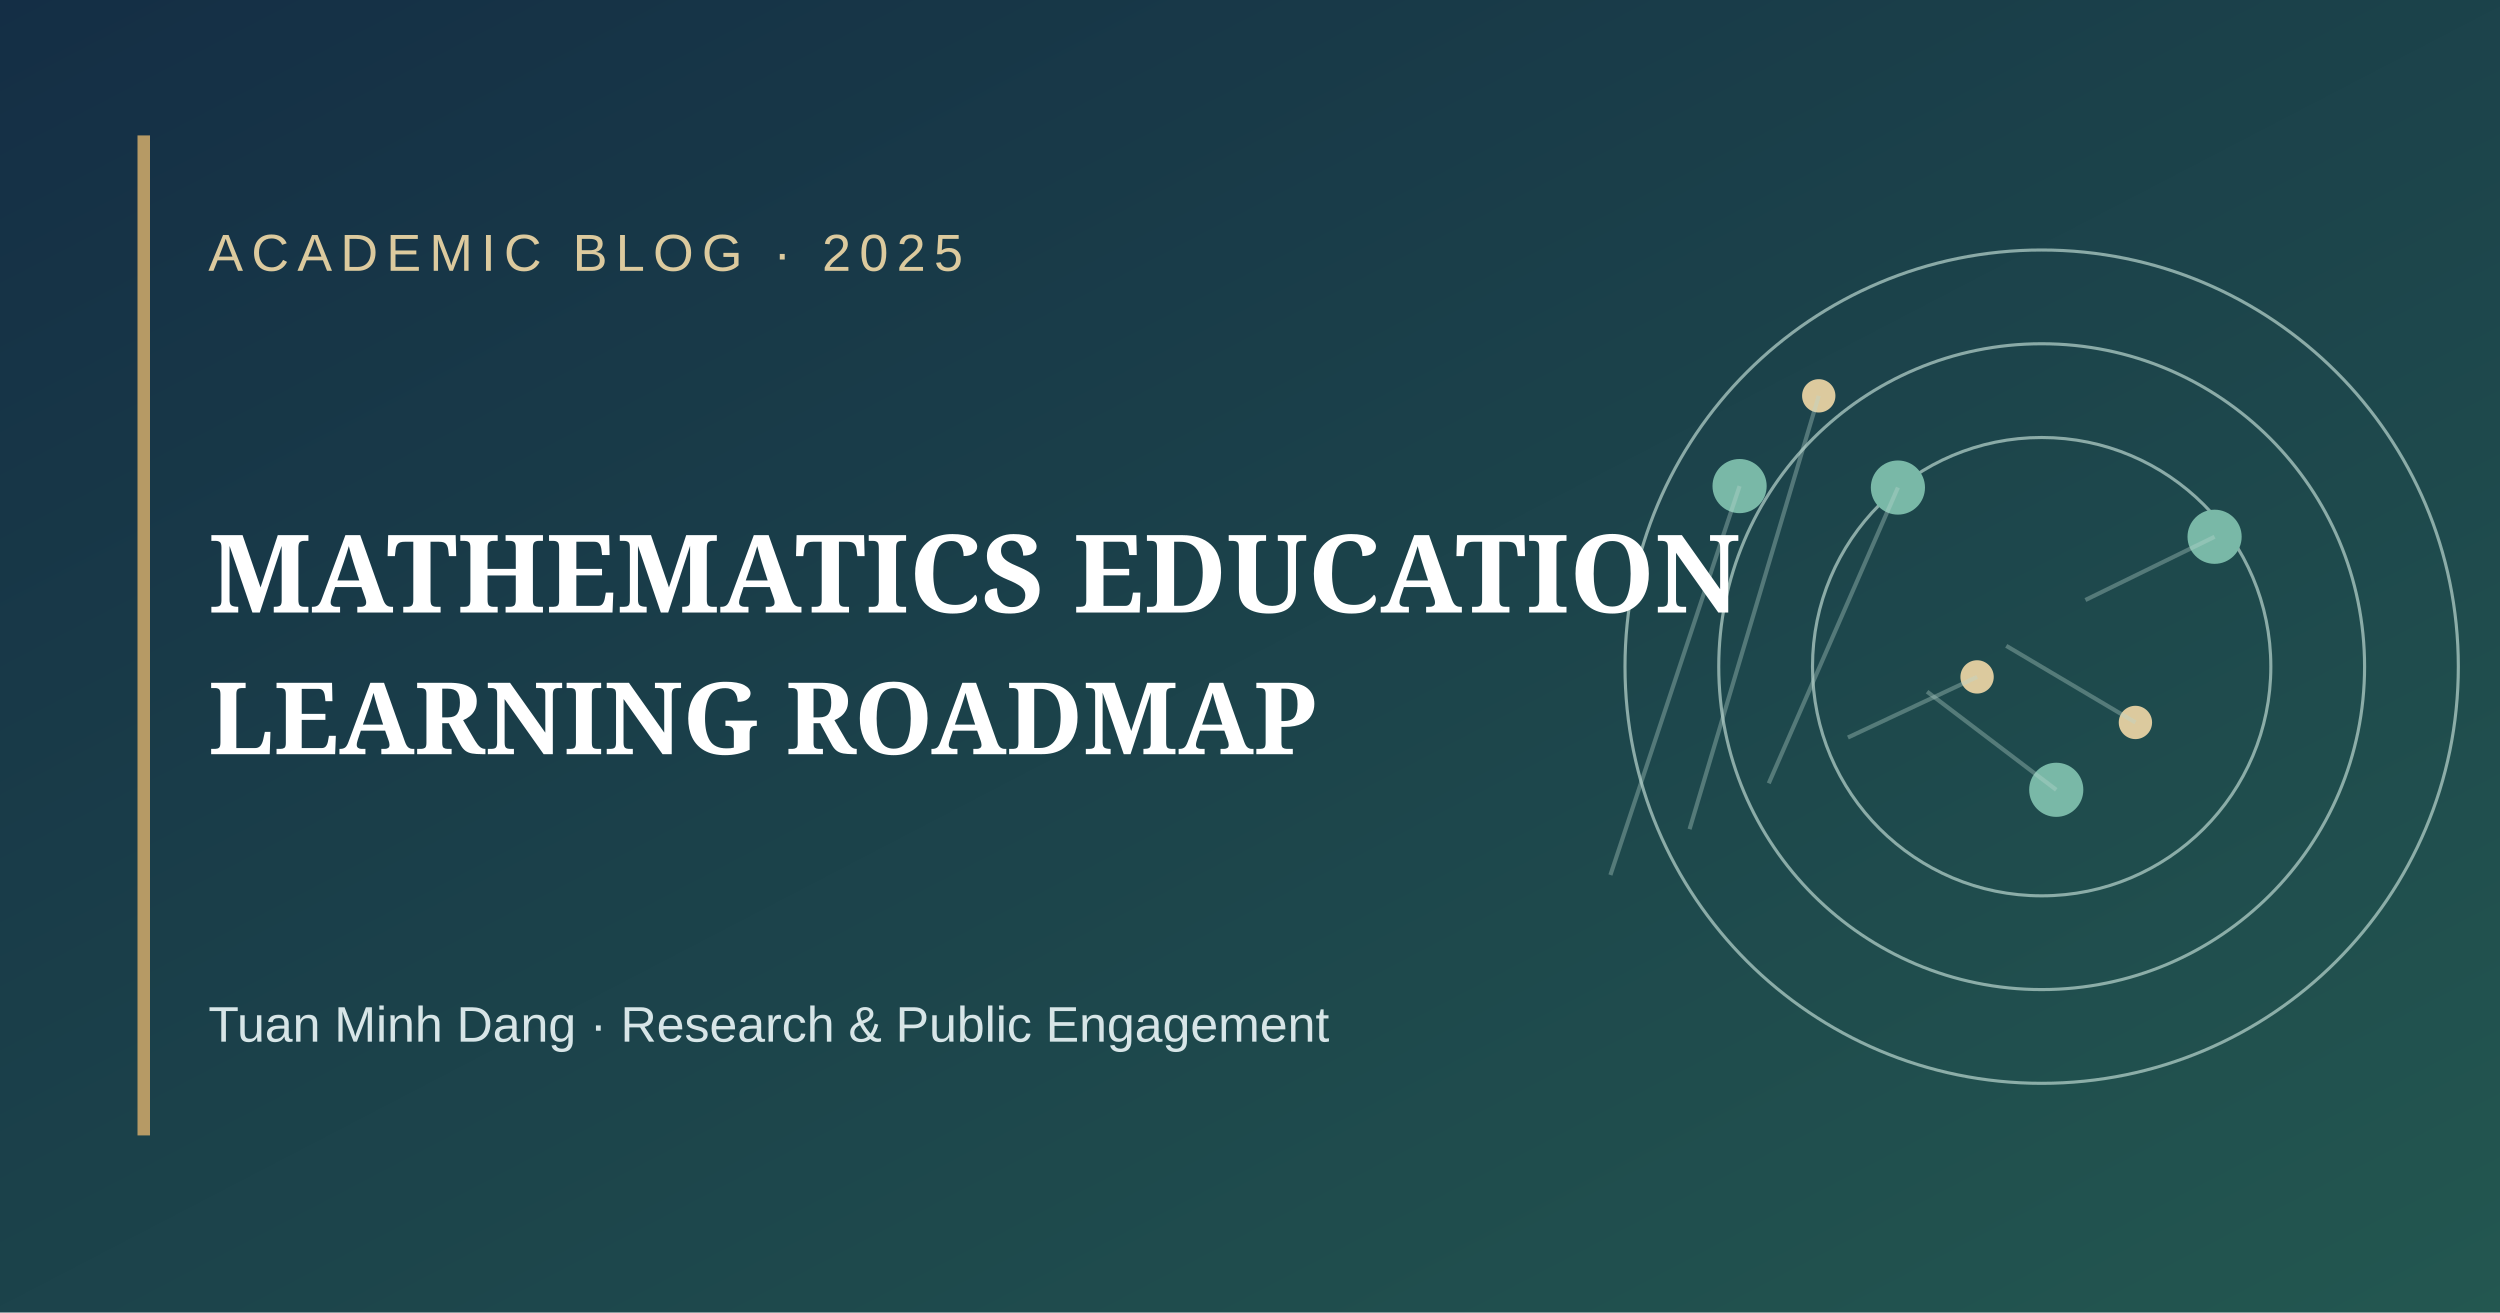
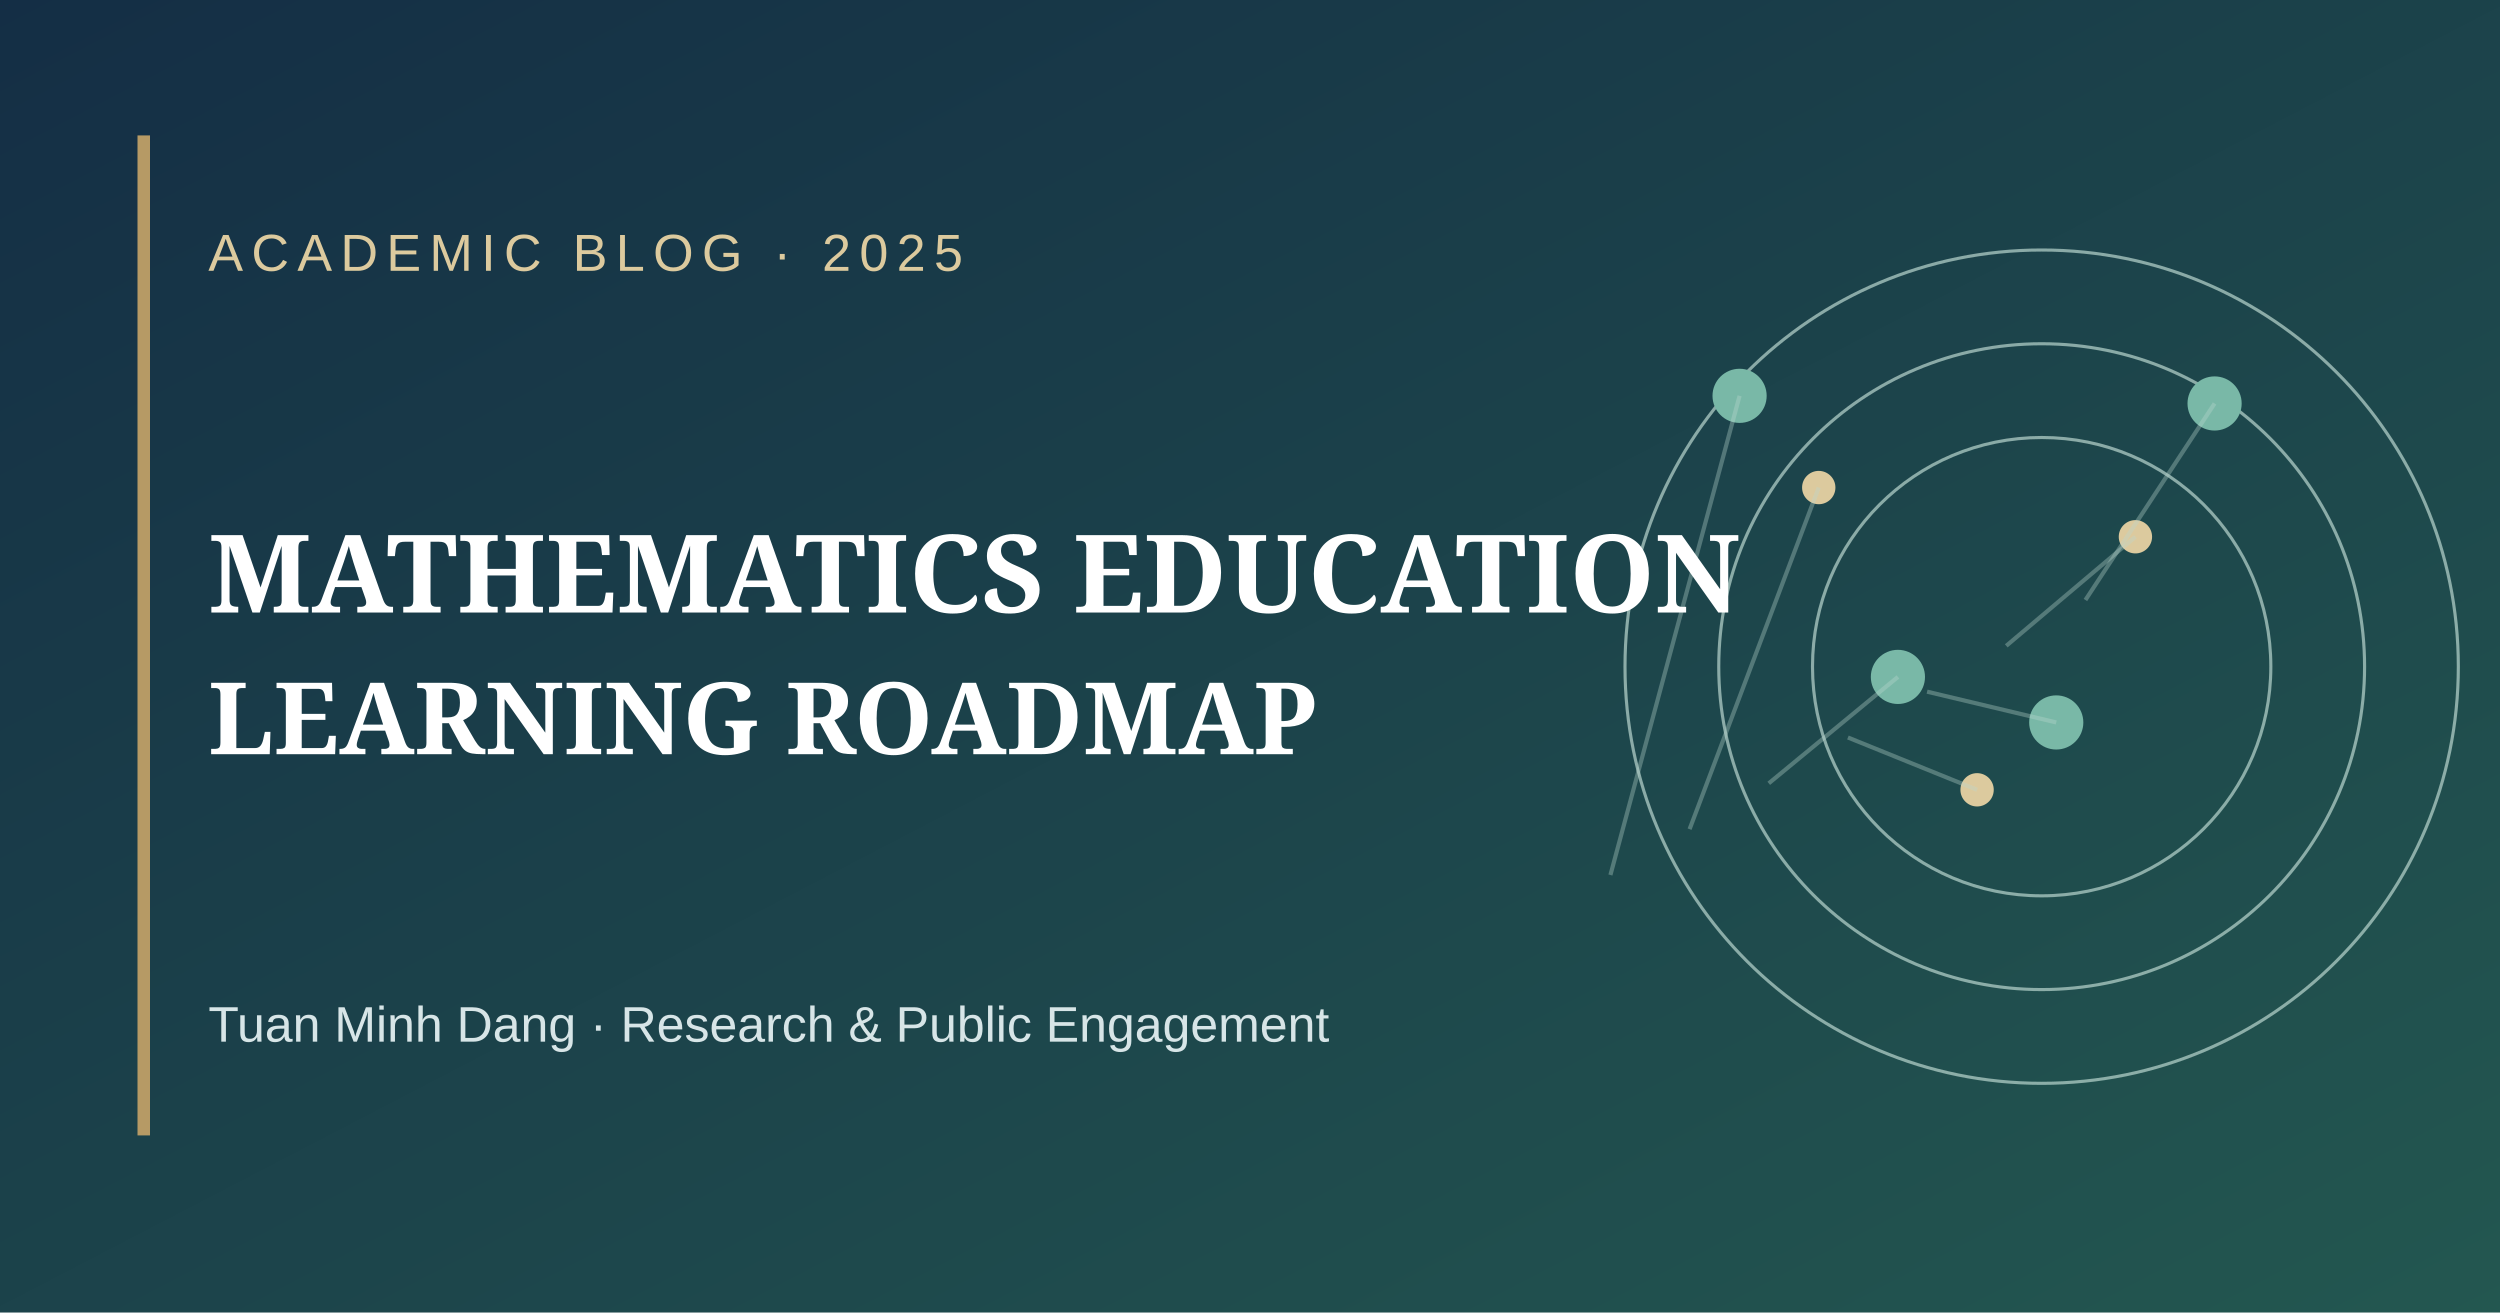
<svg xmlns="http://www.w3.org/2000/svg" width="1200" height="630" viewBox="0 0 1200 630">
  <defs>
    <linearGradient id="g" x2="1" y2="1">
      <stop stop-color="#142e45" />
      <stop offset="1" stop-color="#235750" />
    </linearGradient>
  </defs>
  <rect width="1200" height="630" fill="url(#g)" />
  <rect x="66" y="65" width="6" height="480" fill="#b69a65" />
  <g opacity=".7" fill="none" stroke="#b9d6ce" stroke-width="1.5">
    <circle cx="980" cy="320" r="155" />
    <circle cx="980" cy="320" r="200" />
    <circle cx="980" cy="320" r="110" />
  </g>
-   <circle cx="835" cy="233.318" r="13" fill="#79b8a7" />
-   <path d="M835 233.318 L773 420" stroke="#b9d6ce" stroke-opacity=".35" stroke-width="2" />
-   <circle cx="873" cy="190.001" r="8" fill="#dcca9e" />
-   <path d="M873 190.001 L811 398" stroke="#b9d6ce" stroke-opacity=".35" stroke-width="2" />
-   <circle cx="911" cy="234.026" r="13" fill="#79b8a7" />
-   <path d="M911 234.026 L849 376" stroke="#b9d6ce" stroke-opacity=".35" stroke-width="2" />
-   <circle cx="949" cy="324.916" r="8" fill="#dcca9e" />
-   <path d="M949 324.916 L887 354" stroke="#b9d6ce" stroke-opacity=".35" stroke-width="2" />
-   <circle cx="987" cy="379.108" r="13" fill="#79b8a7" />
-   <path d="M987 379.108 L925 332" stroke="#b9d6ce" stroke-opacity=".35" stroke-width="2" />
-   <circle cx="1025" cy="346.777" r="8" fill="#dcca9e" />
-   <path d="M1025 346.777 L963 310" stroke="#b9d6ce" stroke-opacity=".35" stroke-width="2" />
-   <circle cx="1063" cy="257.649" r="13" fill="#79b8a7" />
-   <path d="M1063 257.649 L1001 288" stroke="#b9d6ce" stroke-opacity=".35" stroke-width="2" />
+   <circle cx="835" cy="190.001" r="13" fill="#79b8a7" />
+   <path d="M835 190.001 L773 420" stroke="#b9d6ce" stroke-opacity=".35" stroke-width="2" />
+   <circle cx="873" cy="234.026" r="8" fill="#dcca9e" />
+   <path d="M873 234.026 L811 398" stroke="#b9d6ce" stroke-opacity=".35" stroke-width="2" />
+   <circle cx="911" cy="324.916" r="13" fill="#79b8a7" />
+   <path d="M911 324.916 L849 376" stroke="#b9d6ce" stroke-opacity=".35" stroke-width="2" />
+   <circle cx="949" cy="379.108" r="8" fill="#dcca9e" />
+   <path d="M949 379.108 L887 354" stroke="#b9d6ce" stroke-opacity=".35" stroke-width="2" />
+   <circle cx="987" cy="346.777" r="13" fill="#79b8a7" />
+   <path d="M987 346.777 L925 332" stroke="#b9d6ce" stroke-opacity=".35" stroke-width="2" />
+   <circle cx="1025" cy="257.649" r="8" fill="#dcca9e" />
+   <path d="M1025 257.649 L963 310" stroke="#b9d6ce" stroke-opacity=".35" stroke-width="2" />
+   <circle cx="1063" cy="193.667" r="13" fill="#79b8a7" />
+   <path d="M1063 193.667 L1001 288" stroke="#b9d6ce" stroke-opacity=".35" stroke-width="2" />
  <text x="100" y="130" fill="#dcca9e" font-family="Arial,sans-serif" font-size="25" letter-spacing="4">ACADEMIC BLOG · 2025</text>
  <text x="100" y="294" fill="white" font-family="Georgia,serif" font-size="52" font-weight="bold">MATHEMATICS EDUCATION</text>
  <text x="100" y="362" fill="white" font-family="Georgia,serif" font-size="48" font-weight="bold">LEARNING ROADMAP</text>
  <text x="100" y="500" fill="#d7e5e7" font-family="Arial,sans-serif" font-size="24">Tuan Minh Dang · Research &amp; Public Engagement</text>
</svg>
